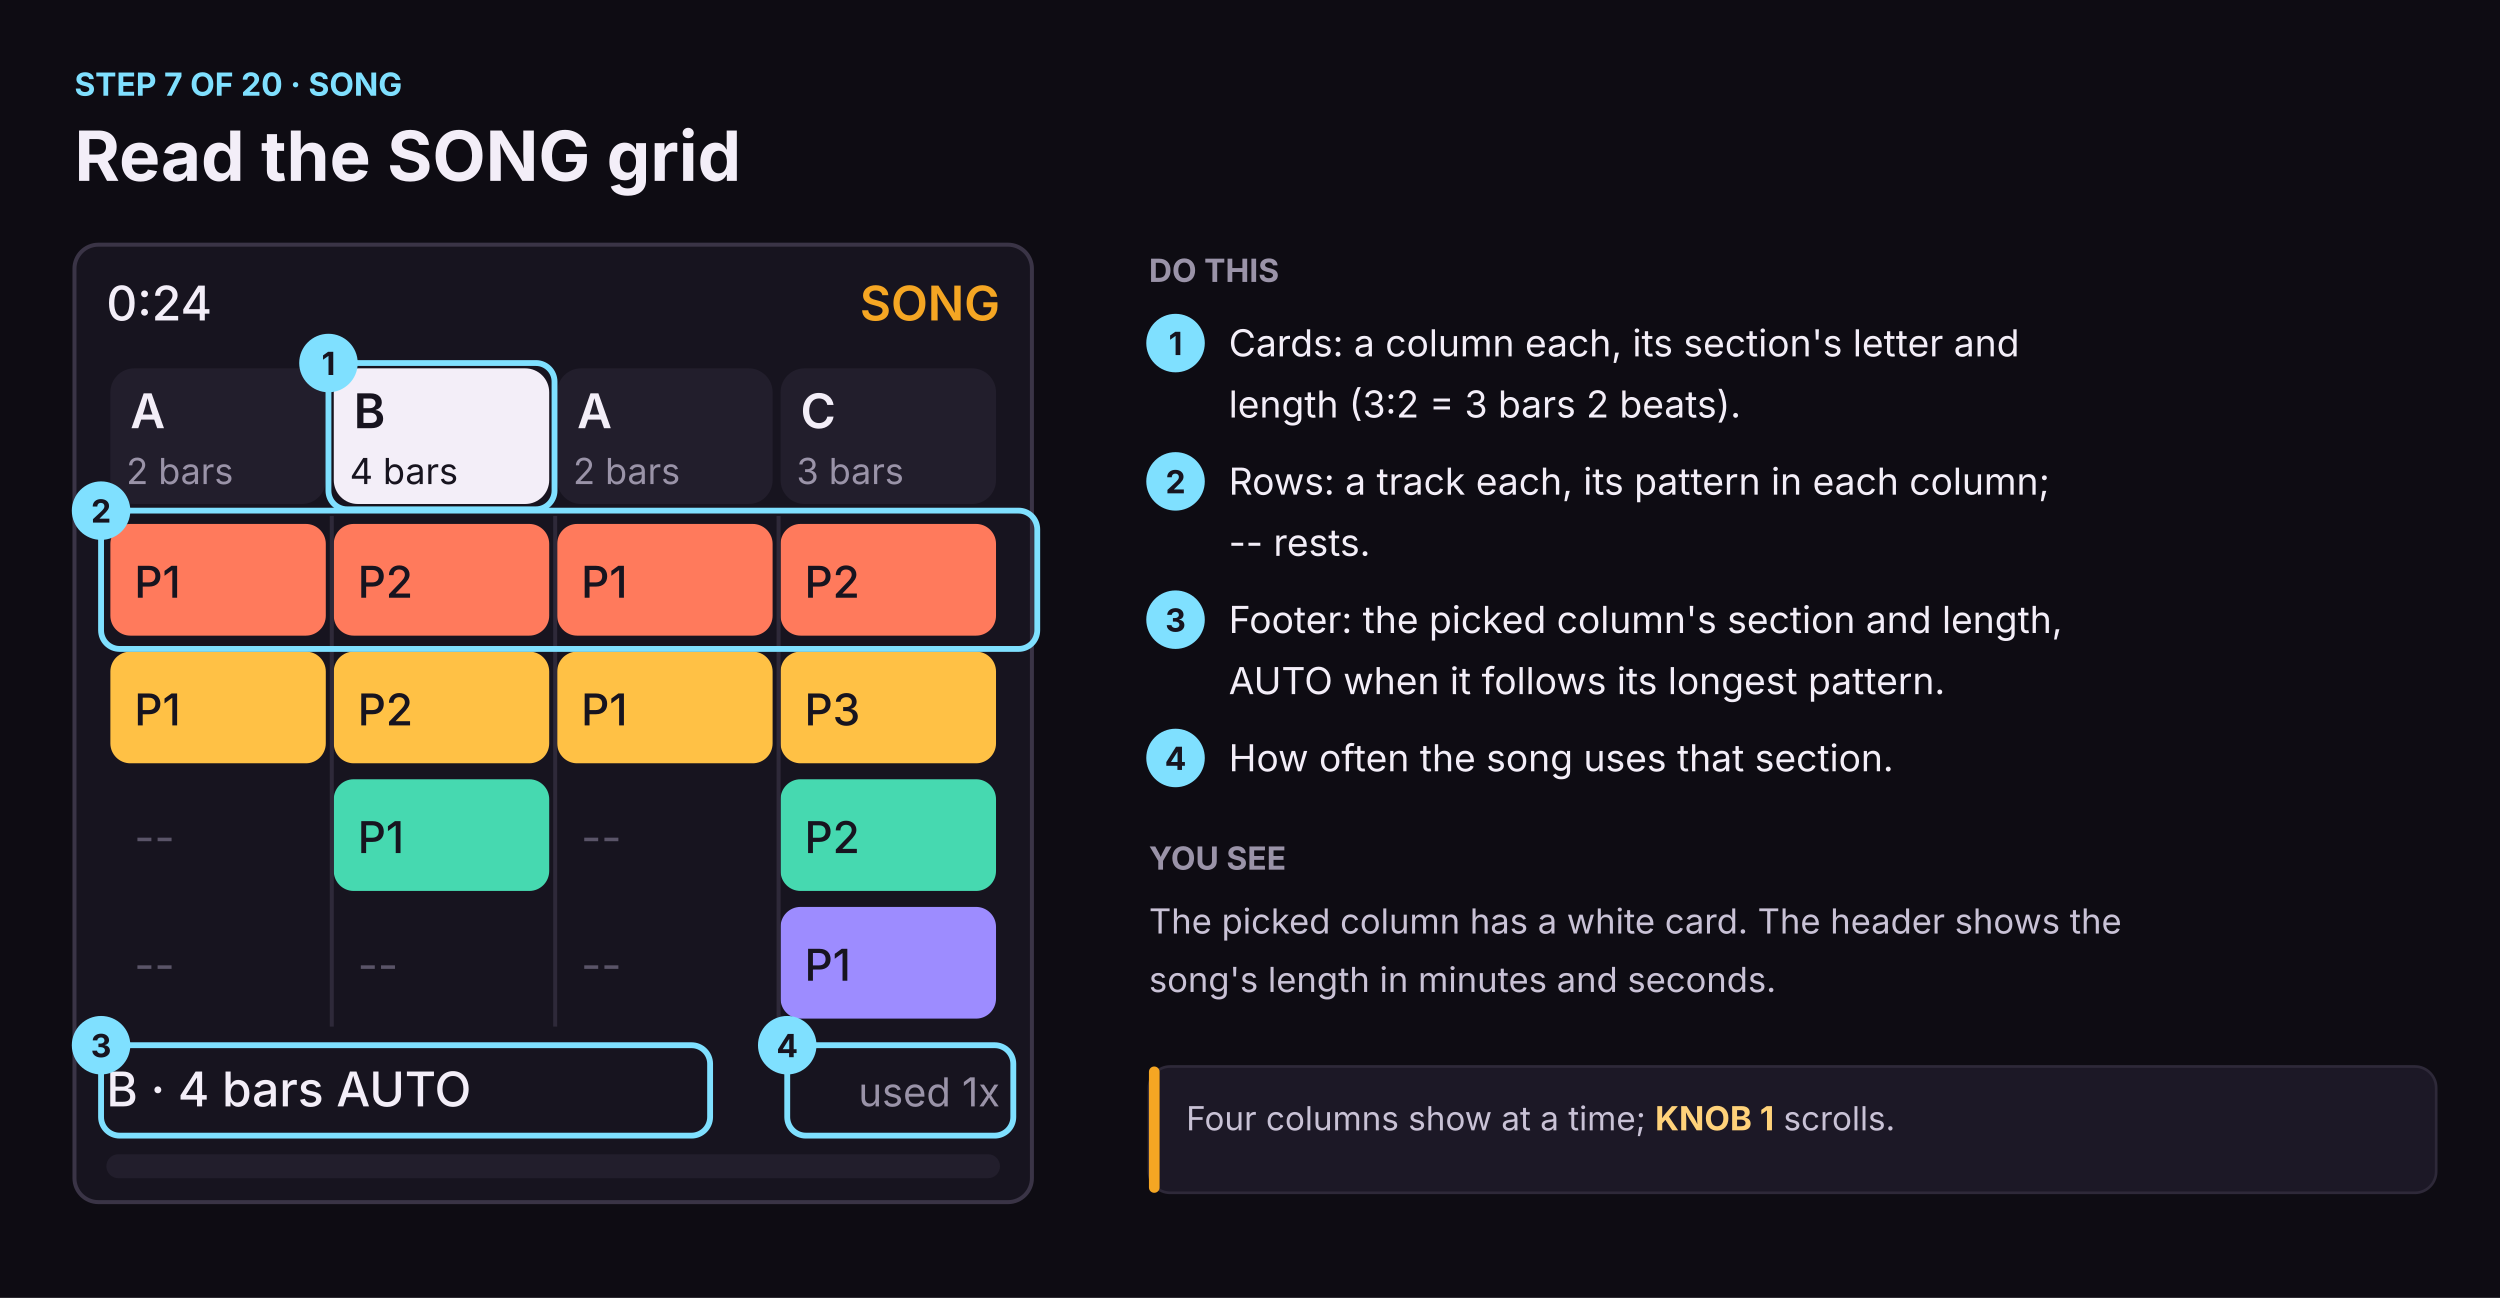
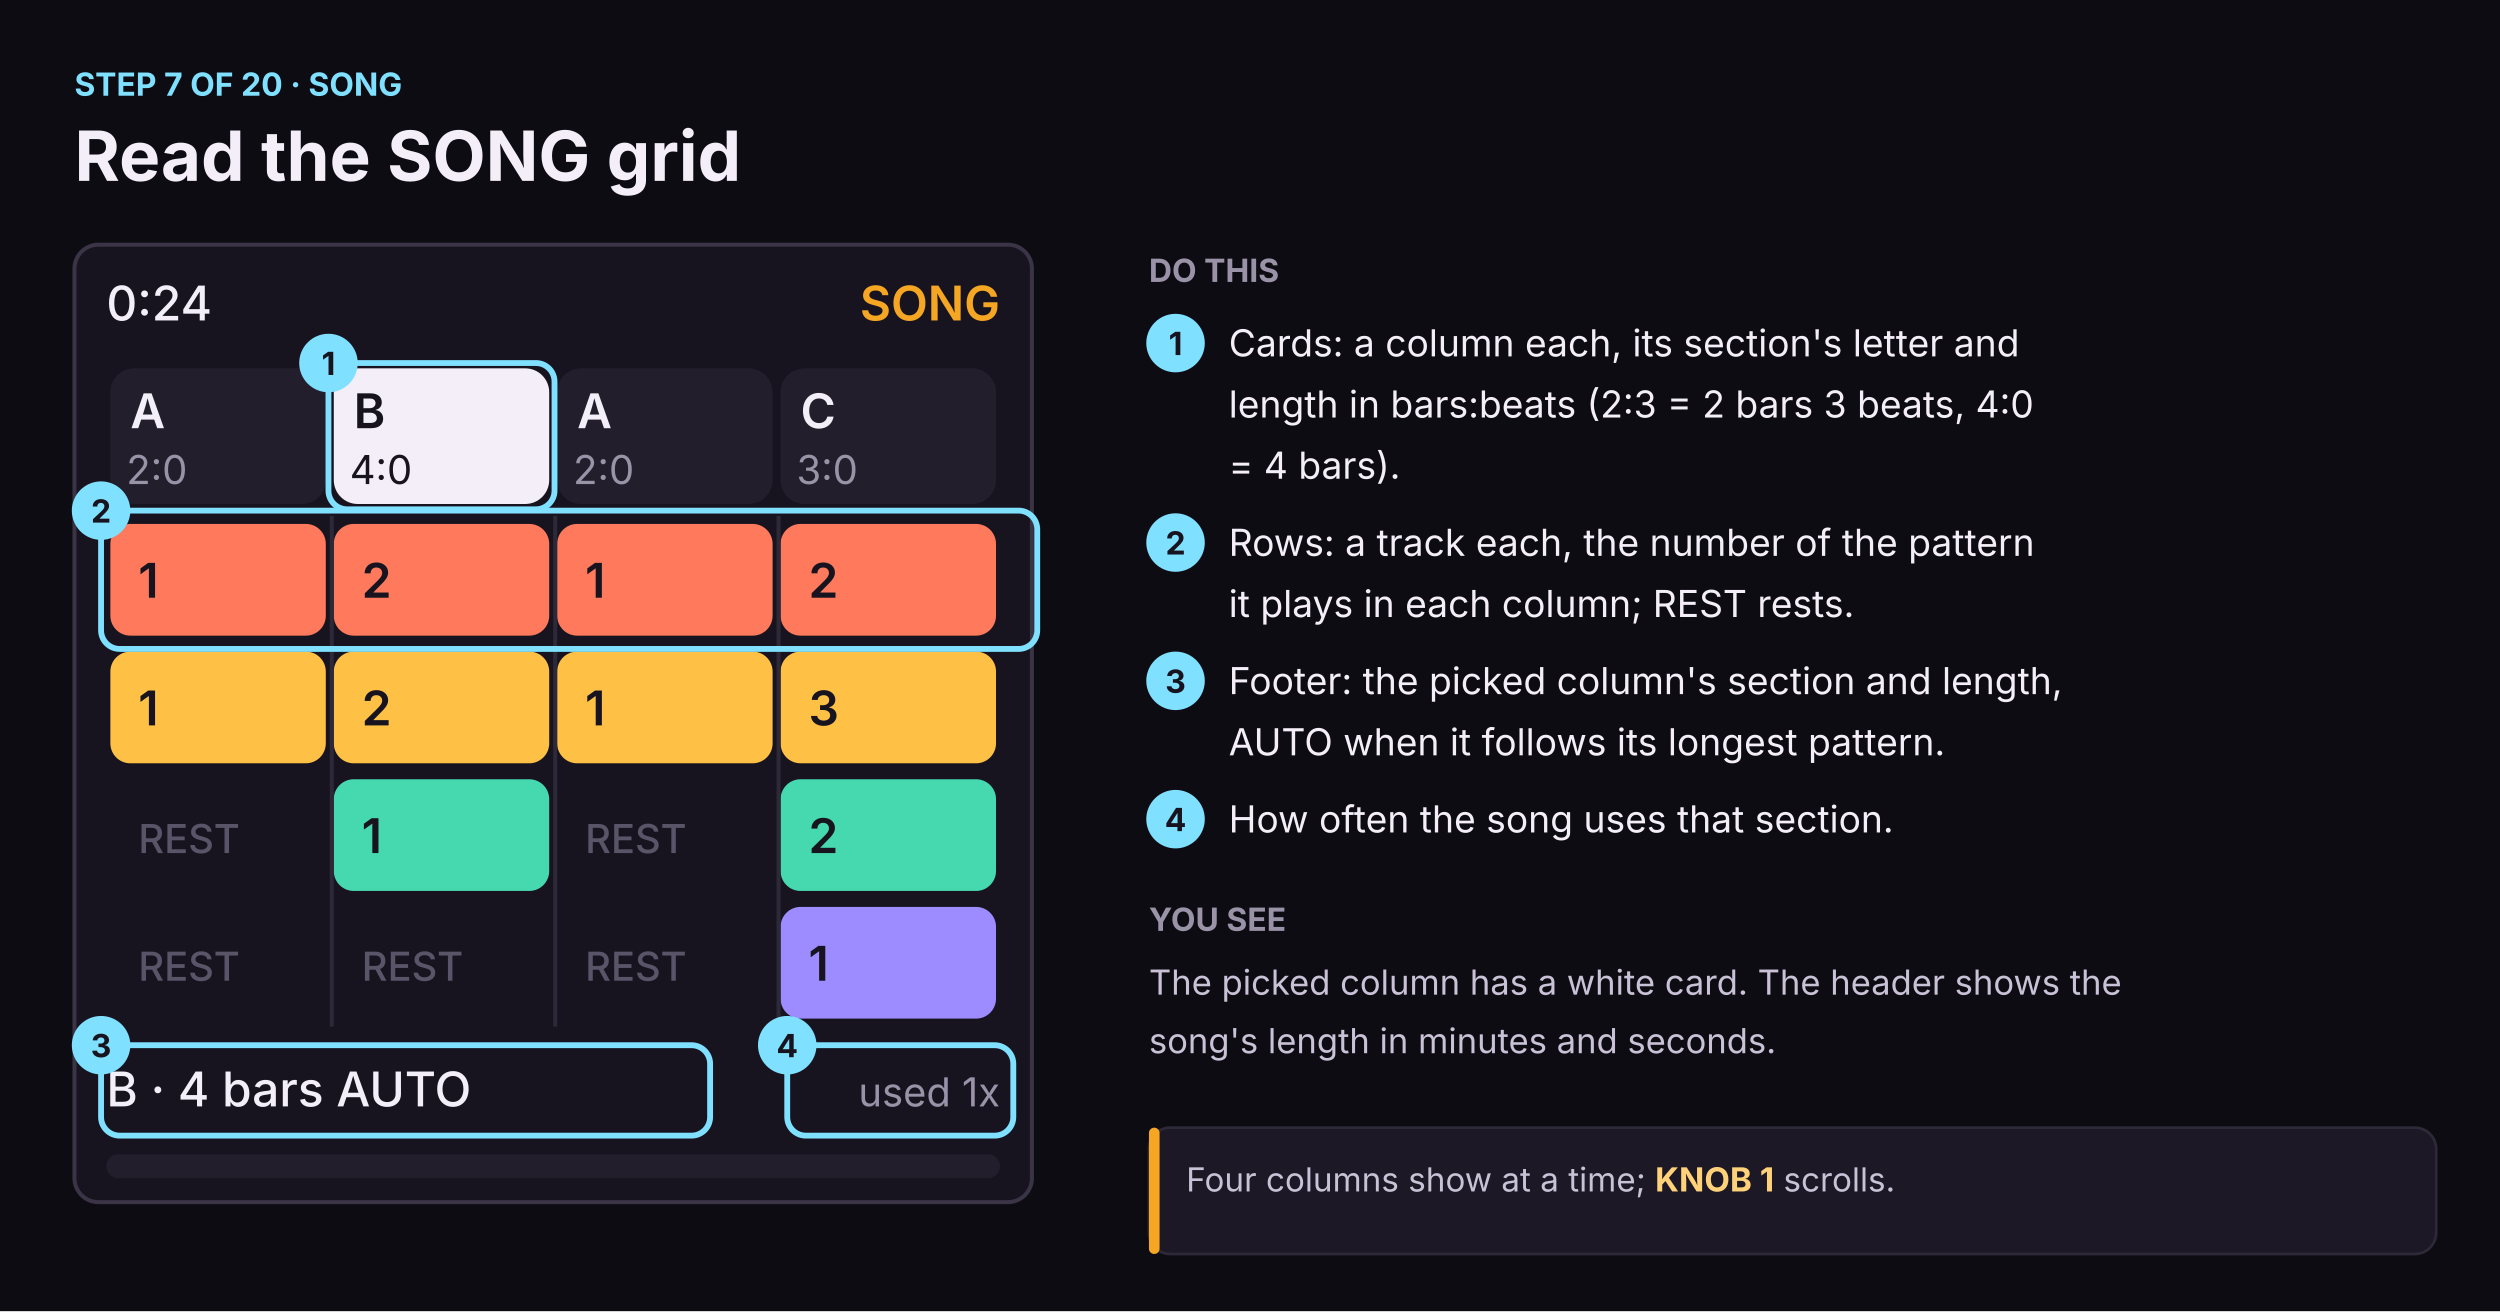
- <svg xmlns="http://www.w3.org/2000/svg" viewBox="0 0 940 488" width="940" height="488" font-family="Rubik, Inter, 'Helvetica Neue', Arial, sans-serif">
-   <rect x="0" y="0" width="940" height="488" rx="0" fill="#0E0C13" />
+ <svg xmlns="http://www.w3.org/2000/svg" viewBox="0 0 940 493" width="940" height="493" font-family="Rubik, Inter, 'Helvetica Neue', Arial, sans-serif">
+   <rect x="0" y="0" width="940" height="493" rx="0" fill="#0E0C13" />
  <defs>
    <clipPath id="scr">
      <rect width="240" height="240" rx="6" />
    </clipPath>
  </defs>
  <text x="28" y="36" font-size="12" fill="#7FE0FF" text-anchor="start" font-weight="700">STEP 7 OF 20  ·  SONG</text>
  <text x="28" y="68" font-size="26" fill="#F3EEF8" text-anchor="start" font-weight="700">Read the SONG grid</text>
  <g transform="translate(28 92) scale(1.5)">
    <g clip-path="url(#scr)">
      <rect x="0" y="0" width="240" height="240" rx="0" fill="#17141F" />
      <text x="8" y="19" font-size="12" fill="#F3EEF8" text-anchor="start" font-weight="500">0:24</text>
      <text x="232" y="19" font-size="12" fill="#F5A623" text-anchor="end" font-weight="600">SONG</text>
      <rect x="9" y="31" width="54" height="34" rx="6" fill="#221E2C" />
      <text x="14" y="46" font-size="12" fill="#F3EEF8" text-anchor="start" font-weight="600">A</text>
-       <text x="13" y="60" font-size="9" fill="#9A93A8" text-anchor="start" font-weight="400">2 bars</text>
+       <text x="13" y="60" font-size="10" fill="#9A93A8" text-anchor="start" font-weight="400">2:0</text>
      <rect x="9" y="70" width="54" height="28" rx="5" fill="#FF7A5C" />
-       <text x="15" y="88.5" font-size="11" fill="#17141F" text-anchor="start" font-weight="500">P1</text>
+       <text x="16" y="88.5" font-size="12" fill="#17141F" text-anchor="start" font-weight="600">1</text>
      <rect x="9" y="102" width="54" height="28" rx="5" fill="#FFC145" />
-       <text x="15" y="120.5" font-size="11" fill="#17141F" text-anchor="start" font-weight="500">P1</text>
-       <text x="15" y="152.5" font-size="11" fill="#5A5468" text-anchor="start" font-weight="400">--</text>
-       <text x="15" y="184.5" font-size="11" fill="#5A5468" text-anchor="start" font-weight="400">--</text>
+       <text x="16" y="120.5" font-size="12" fill="#17141F" text-anchor="start" font-weight="600">1</text>
+       <text x="16" y="152.5" font-size="10" fill="#5A5468" text-anchor="start" font-weight="500">REST</text>
+       <text x="16" y="184.5" font-size="10" fill="#5A5468" text-anchor="start" font-weight="500">REST</text>
      <rect x="65" y="31" width="54" height="34" rx="6" fill="#F3EEF8" />
      <text x="70" y="46" font-size="12" fill="#17141F" text-anchor="start" font-weight="600">B</text>
-       <text x="69" y="60" font-size="9" fill="#17141F" text-anchor="start" font-weight="400">4 bars</text>
+       <text x="69" y="60" font-size="10" fill="#17141F" text-anchor="start" font-weight="400">4:0</text>
      <rect x="65" y="70" width="54" height="28" rx="5" fill="#FF7A5C" />
-       <text x="71" y="88.5" font-size="11" fill="#17141F" text-anchor="start" font-weight="500">P2</text>
+       <text x="72" y="88.5" font-size="12" fill="#17141F" text-anchor="start" font-weight="600">2</text>
      <rect x="65" y="102" width="54" height="28" rx="5" fill="#FFC145" />
-       <text x="71" y="120.5" font-size="11" fill="#17141F" text-anchor="start" font-weight="500">P2</text>
+       <text x="72" y="120.5" font-size="12" fill="#17141F" text-anchor="start" font-weight="600">2</text>
      <rect x="65" y="134" width="54" height="28" rx="5" fill="#46D9B0" />
-       <text x="71" y="152.5" font-size="11" fill="#17141F" text-anchor="start" font-weight="500">P1</text>
-       <text x="71" y="184.5" font-size="11" fill="#5A5468" text-anchor="start" font-weight="400">--</text>
+       <text x="72" y="152.5" font-size="12" fill="#17141F" text-anchor="start" font-weight="600">1</text>
+       <text x="72" y="184.5" font-size="10" fill="#5A5468" text-anchor="start" font-weight="500">REST</text>
      <rect x="121" y="31" width="54" height="34" rx="6" fill="#221E2C" />
      <text x="126" y="46" font-size="12" fill="#F3EEF8" text-anchor="start" font-weight="600">A</text>
-       <text x="125" y="60" font-size="9" fill="#9A93A8" text-anchor="start" font-weight="400">2 bars</text>
+       <text x="125" y="60" font-size="10" fill="#9A93A8" text-anchor="start" font-weight="400">2:0</text>
      <rect x="121" y="70" width="54" height="28" rx="5" fill="#FF7A5C" />
-       <text x="127" y="88.5" font-size="11" fill="#17141F" text-anchor="start" font-weight="500">P1</text>
+       <text x="128" y="88.5" font-size="12" fill="#17141F" text-anchor="start" font-weight="600">1</text>
      <rect x="121" y="102" width="54" height="28" rx="5" fill="#FFC145" />
-       <text x="127" y="120.5" font-size="11" fill="#17141F" text-anchor="start" font-weight="500">P1</text>
-       <text x="127" y="152.5" font-size="11" fill="#5A5468" text-anchor="start" font-weight="400">--</text>
-       <text x="127" y="184.5" font-size="11" fill="#5A5468" text-anchor="start" font-weight="400">--</text>
+       <text x="128" y="120.5" font-size="12" fill="#17141F" text-anchor="start" font-weight="600">1</text>
+       <text x="128" y="152.5" font-size="10" fill="#5A5468" text-anchor="start" font-weight="500">REST</text>
+       <text x="128" y="184.5" font-size="10" fill="#5A5468" text-anchor="start" font-weight="500">REST</text>
      <rect x="177" y="31" width="54" height="34" rx="6" fill="#221E2C" />
      <text x="182" y="46" font-size="12" fill="#F3EEF8" text-anchor="start" font-weight="600">C</text>
-       <text x="181" y="60" font-size="9" fill="#9A93A8" text-anchor="start" font-weight="400">3 bars</text>
+       <text x="181" y="60" font-size="10" fill="#9A93A8" text-anchor="start" font-weight="400">3:0</text>
      <rect x="177" y="70" width="54" height="28" rx="5" fill="#FF7A5C" />
-       <text x="183" y="88.5" font-size="11" fill="#17141F" text-anchor="start" font-weight="500">P2</text>
+       <text x="184" y="88.5" font-size="12" fill="#17141F" text-anchor="start" font-weight="600">2</text>
      <rect x="177" y="102" width="54" height="28" rx="5" fill="#FFC145" />
-       <text x="183" y="120.5" font-size="11" fill="#17141F" text-anchor="start" font-weight="500">P3</text>
+       <text x="184" y="120.5" font-size="12" fill="#17141F" text-anchor="start" font-weight="600">3</text>
      <rect x="177" y="134" width="54" height="28" rx="5" fill="#46D9B0" />
-       <text x="183" y="152.5" font-size="11" fill="#17141F" text-anchor="start" font-weight="500">P2</text>
+       <text x="184" y="152.5" font-size="12" fill="#17141F" text-anchor="start" font-weight="600">2</text>
      <rect x="177" y="166" width="54" height="28" rx="5" fill="#9D8CFF" />
-       <text x="183" y="184.5" font-size="11" fill="#17141F" text-anchor="start" font-weight="500">P1</text>
+       <text x="184" y="184.5" font-size="12" fill="#17141F" text-anchor="start" font-weight="600">1</text>
      <rect x="64" y="68" width="1" height="128" rx="0" fill="#2E2939" />
      <rect x="120" y="68" width="1" height="128" rx="0" fill="#2E2939" />
      <rect x="176" y="68" width="1" height="128" rx="0" fill="#2E2939" />
      <text x="8" y="216" font-size="12" fill="#F3EEF8" text-anchor="start" font-weight="500">B · 4 bars AUTO</text>
      <text x="232" y="216" font-size="10" fill="#9A93A8" text-anchor="end" font-weight="400">used 1x</text>
      <rect x="8" y="228" width="224" height="6" rx="3" fill="#221E2C" />
    </g>
    <rect width="240" height="240" rx="6" fill="none" stroke="#3A3446" />
  </g>
  <rect x="123.5" y="136.5" width="85" height="55" rx="7" fill="none" stroke="#7FE0FF" stroke-width="2.2" />
  <circle cx="123.5" cy="136.5" r="11" fill="#7FE0FF" />
  <text x="123.5" y="141" font-size="12" fill="#17141F" text-anchor="middle" font-weight="700">1</text>
  <rect x="38" y="192" width="352" height="52" rx="7" fill="none" stroke="#7FE0FF" stroke-width="2.2" />
  <circle cx="38" cy="192" r="11" fill="#7FE0FF" />
  <text x="38" y="196.5" font-size="12" fill="#17141F" text-anchor="middle" font-weight="700">2</text>
  <rect x="38" y="393" width="229" height="34" rx="7" fill="none" stroke="#7FE0FF" stroke-width="2.2" />
  <circle cx="38" cy="393" r="11" fill="#7FE0FF" />
  <text x="38" y="397.5" font-size="12" fill="#17141F" text-anchor="middle" font-weight="700">3</text>
  <rect x="296" y="393" width="85" height="34" rx="7" fill="none" stroke="#7FE0FF" stroke-width="2.2" />
  <circle cx="296" cy="393" r="11" fill="#7FE0FF" />
  <text x="296" y="397.5" font-size="12" fill="#17141F" text-anchor="middle" font-weight="700">4</text>
  <text x="432" y="106" font-size="12" fill="#9A93A8" text-anchor="start" font-weight="700">DO THIS</text>
  <circle cx="442" cy="129" r="11" fill="#7FE0FF" />
  <text x="442" y="133.5" font-size="12" fill="#17141F" text-anchor="middle" font-weight="700">1</text>
  <text x="462" y="134" font-size="14" fill="#F3EEF8" xml:space="preserve">Cards: a column each, its section's letter and</text>
-   <text x="462" y="157" font-size="14" fill="#F3EEF8" xml:space="preserve">length (3:2 = 3 bars 2 beats).</text>
-   <circle cx="442" cy="181" r="11" fill="#7FE0FF" />
-   <text x="442" y="185.5" font-size="12" fill="#17141F" text-anchor="middle" font-weight="700">2</text>
-   <text x="462" y="186" font-size="14" fill="#F3EEF8" xml:space="preserve">Rows: a track each, its pattern in each column;</text>
-   <text x="462" y="209" font-size="14" fill="#F3EEF8" xml:space="preserve">-- rests.</text>
-   <circle cx="442" cy="233" r="11" fill="#7FE0FF" />
-   <text x="442" y="237.5" font-size="12" fill="#17141F" text-anchor="middle" font-weight="700">3</text>
-   <text x="462" y="238" font-size="14" fill="#F3EEF8" xml:space="preserve">Footer: the picked column's section and length,</text>
-   <text x="462" y="261" font-size="14" fill="#F3EEF8" xml:space="preserve">AUTO when it follows its longest pattern.</text>
-   <circle cx="442" cy="285" r="11" fill="#7FE0FF" />
-   <text x="442" y="289.5" font-size="12" fill="#17141F" text-anchor="middle" font-weight="700">4</text>
-   <text x="462" y="290" font-size="14" fill="#F3EEF8" xml:space="preserve">How often the song uses that section.</text>
-   <text x="432" y="327" font-size="12" fill="#9A93A8" text-anchor="start" font-weight="700">YOU SEE</text>
-   <text x="432" y="351" font-size="13" fill="#C9C2D6" xml:space="preserve">The picked column has a white card. The header shows the</text>
-   <text x="432" y="373" font-size="13" fill="#C9C2D6" xml:space="preserve">song's length in minutes and seconds.</text>
-   <rect x="432" y="401" width="484" height="47.5" rx="8" fill="#1C1826" stroke="#2E2939" stroke-width="1" />
-   <rect x="432" y="401" width="4" height="47.5" rx="2" fill="#F5A623" />
-   <text x="446" y="401" font-size="1" fill="#F3EEF8" text-anchor="start" font-weight="400" />
-   <text x="446" y="425" font-size="12.5" fill="#C9C2D6" xml:space="preserve">Four columns show at a time; <tspan fill="#FFD27A" font-weight="700">KNOB 1</tspan> scrolls.</text>
+   <text x="462" y="157" font-size="14" fill="#F3EEF8" xml:space="preserve">length in bars:beats (2:3 = 2 bars 3 beats, 4:0</text>
+   <text x="462" y="180" font-size="14" fill="#F3EEF8" xml:space="preserve">= 4 bars).</text>
+   <circle cx="442" cy="204" r="11" fill="#7FE0FF" />
+   <text x="442" y="208.5" font-size="12" fill="#17141F" text-anchor="middle" font-weight="700">2</text>
+   <text x="462" y="209" font-size="14" fill="#F3EEF8" xml:space="preserve">Rows: a track each, the number of the pattern</text>
+   <text x="462" y="232" font-size="14" fill="#F3EEF8" xml:space="preserve">it plays in each column; REST rests.</text>
+   <circle cx="442" cy="256" r="11" fill="#7FE0FF" />
+   <text x="442" y="260.5" font-size="12" fill="#17141F" text-anchor="middle" font-weight="700">3</text>
+   <text x="462" y="261" font-size="14" fill="#F3EEF8" xml:space="preserve">Footer: the picked column's section and length,</text>
+   <text x="462" y="284" font-size="14" fill="#F3EEF8" xml:space="preserve">AUTO when it follows its longest pattern.</text>
+   <circle cx="442" cy="308" r="11" fill="#7FE0FF" />
+   <text x="442" y="312.5" font-size="12" fill="#17141F" text-anchor="middle" font-weight="700">4</text>
+   <text x="462" y="313" font-size="14" fill="#F3EEF8" xml:space="preserve">How often the song uses that section.</text>
+   <text x="432" y="350" font-size="12" fill="#9A93A8" text-anchor="start" font-weight="700">YOU SEE</text>
+   <text x="432" y="374" font-size="13" fill="#C9C2D6" xml:space="preserve">The picked column has a white card. The header shows the</text>
+   <text x="432" y="396" font-size="13" fill="#C9C2D6" xml:space="preserve">song's length in minutes and seconds.</text>
+   <rect x="432" y="424" width="484" height="47.5" rx="8" fill="#1C1826" stroke="#2E2939" stroke-width="1" />
+   <rect x="432" y="424" width="4" height="47.5" rx="2" fill="#F5A623" />
+   <text x="446" y="448" font-size="12.5" fill="#C9C2D6" xml:space="preserve">Four columns show at a time; <tspan fill="#FFD27A" font-weight="700">KNOB 1</tspan> scrolls.</text>
</svg>
